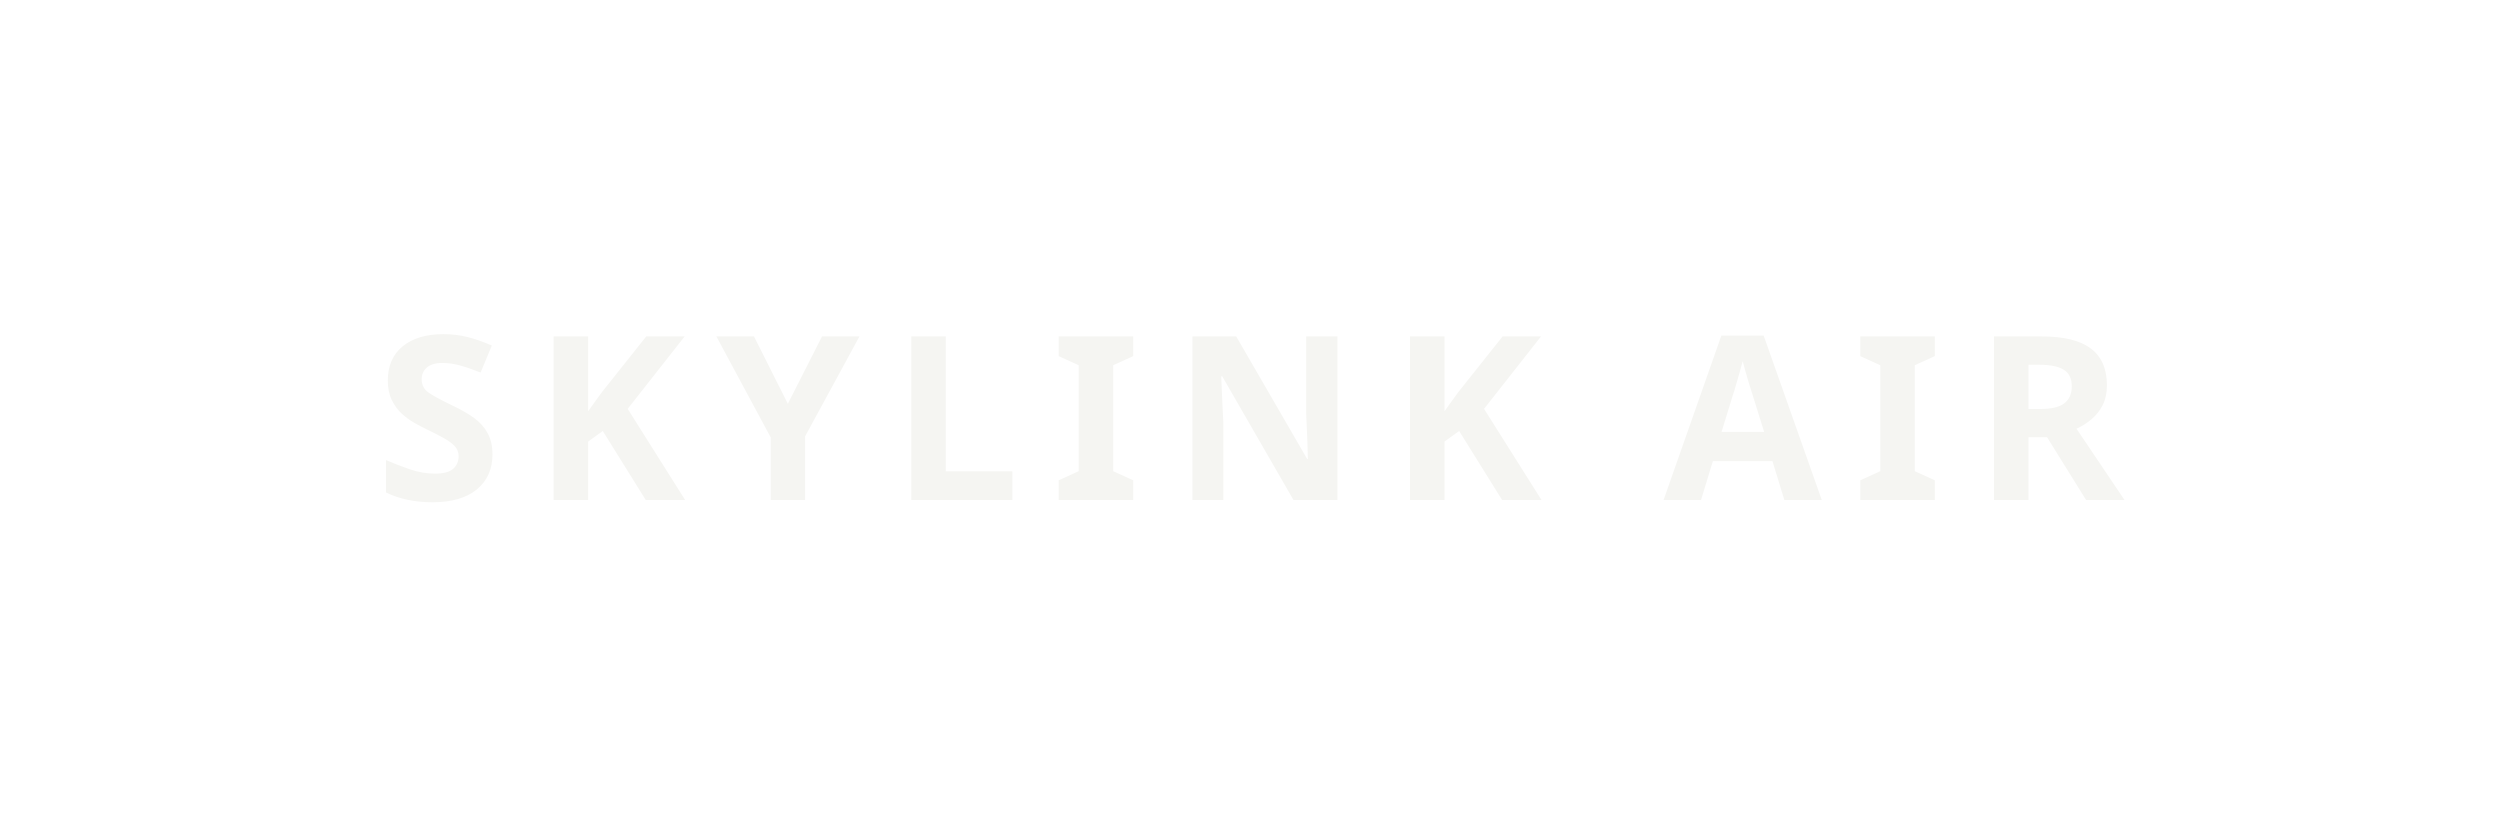
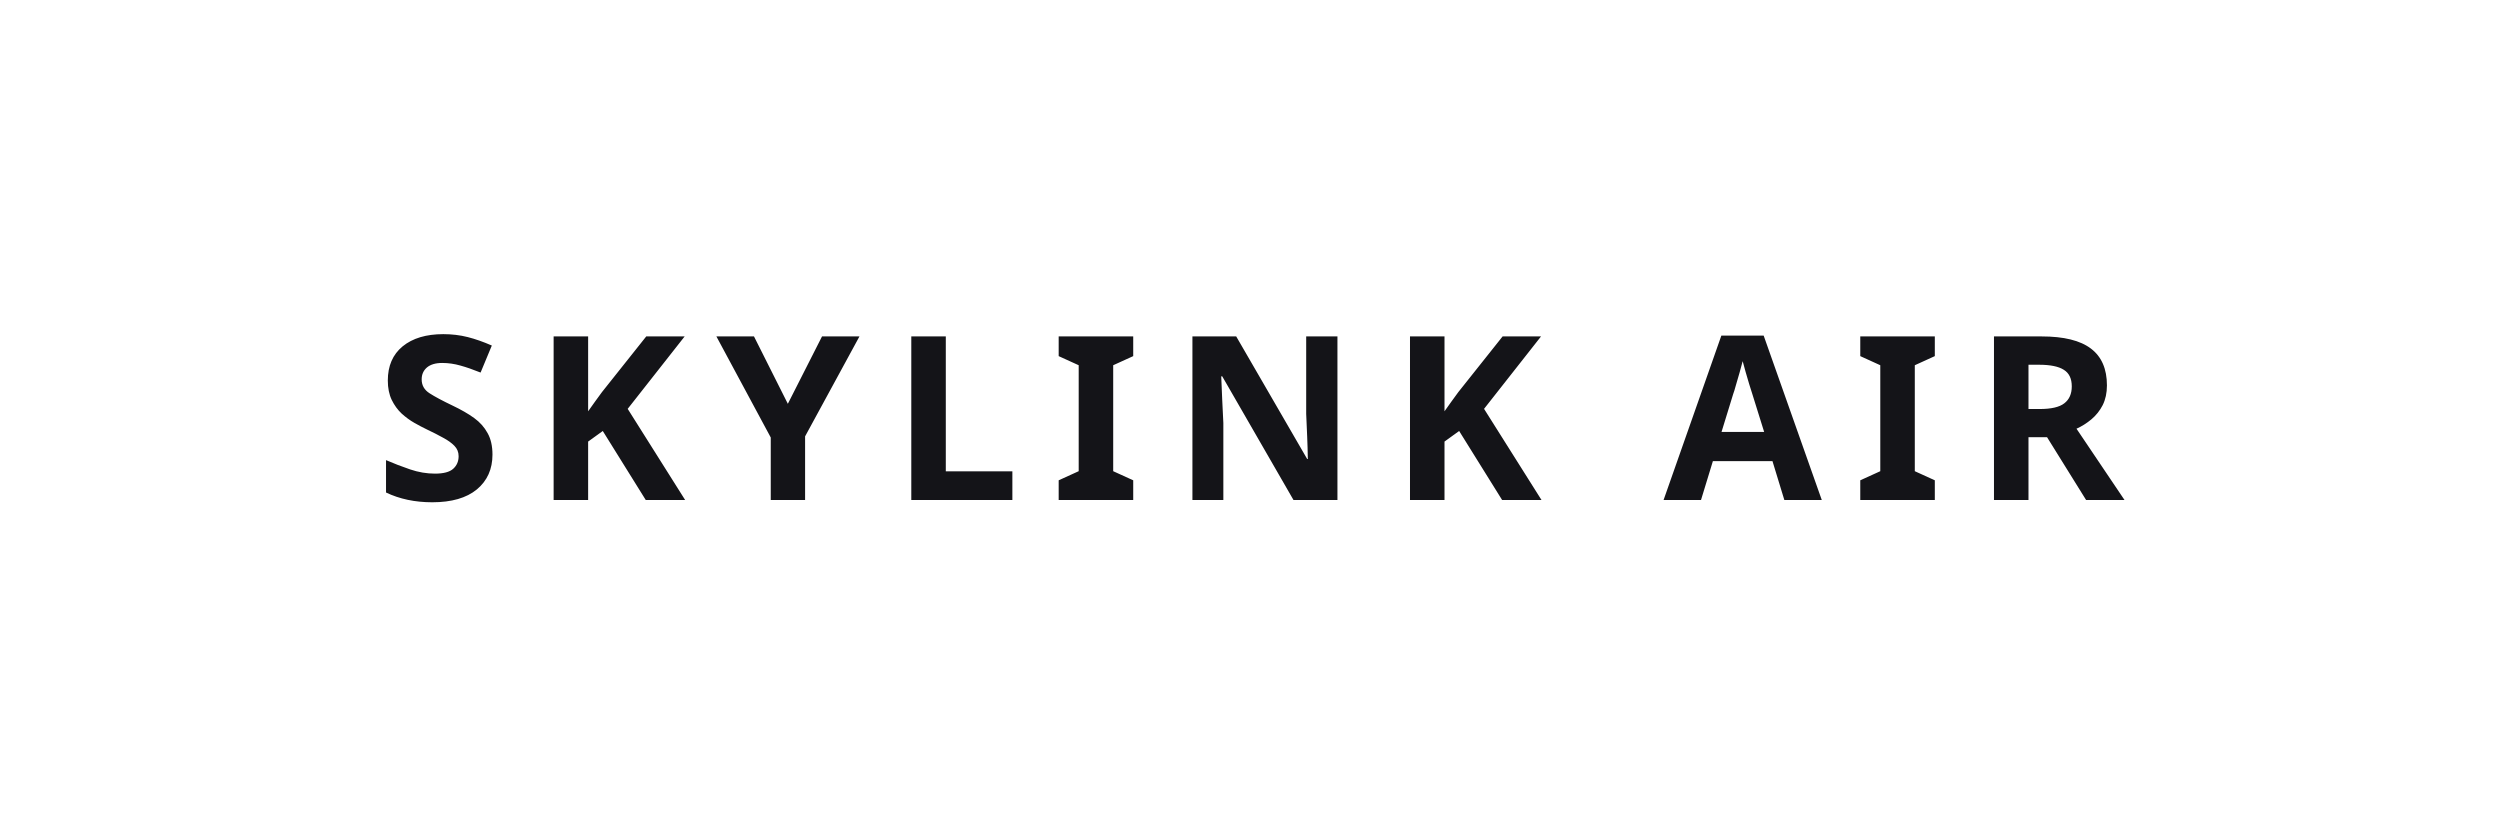
<svg xmlns="http://www.w3.org/2000/svg" width="240" height="80" viewBox="0 0 240 80" fill="none">
-   <text x="120" y="48" text-anchor="middle" font-family="system-ui,sans-serif" font-size="22" font-weight="600" fill="#F5F5F2" letter-spacing="3">SKYLINK AIR</text>
+   <text x="120" y="48" text-anchor="middle" font-family="system-ui,sans-serif" font-size="22" font-weight="600" fill="#141418" letter-spacing="3">SKYLINK AIR</text>
</svg>
